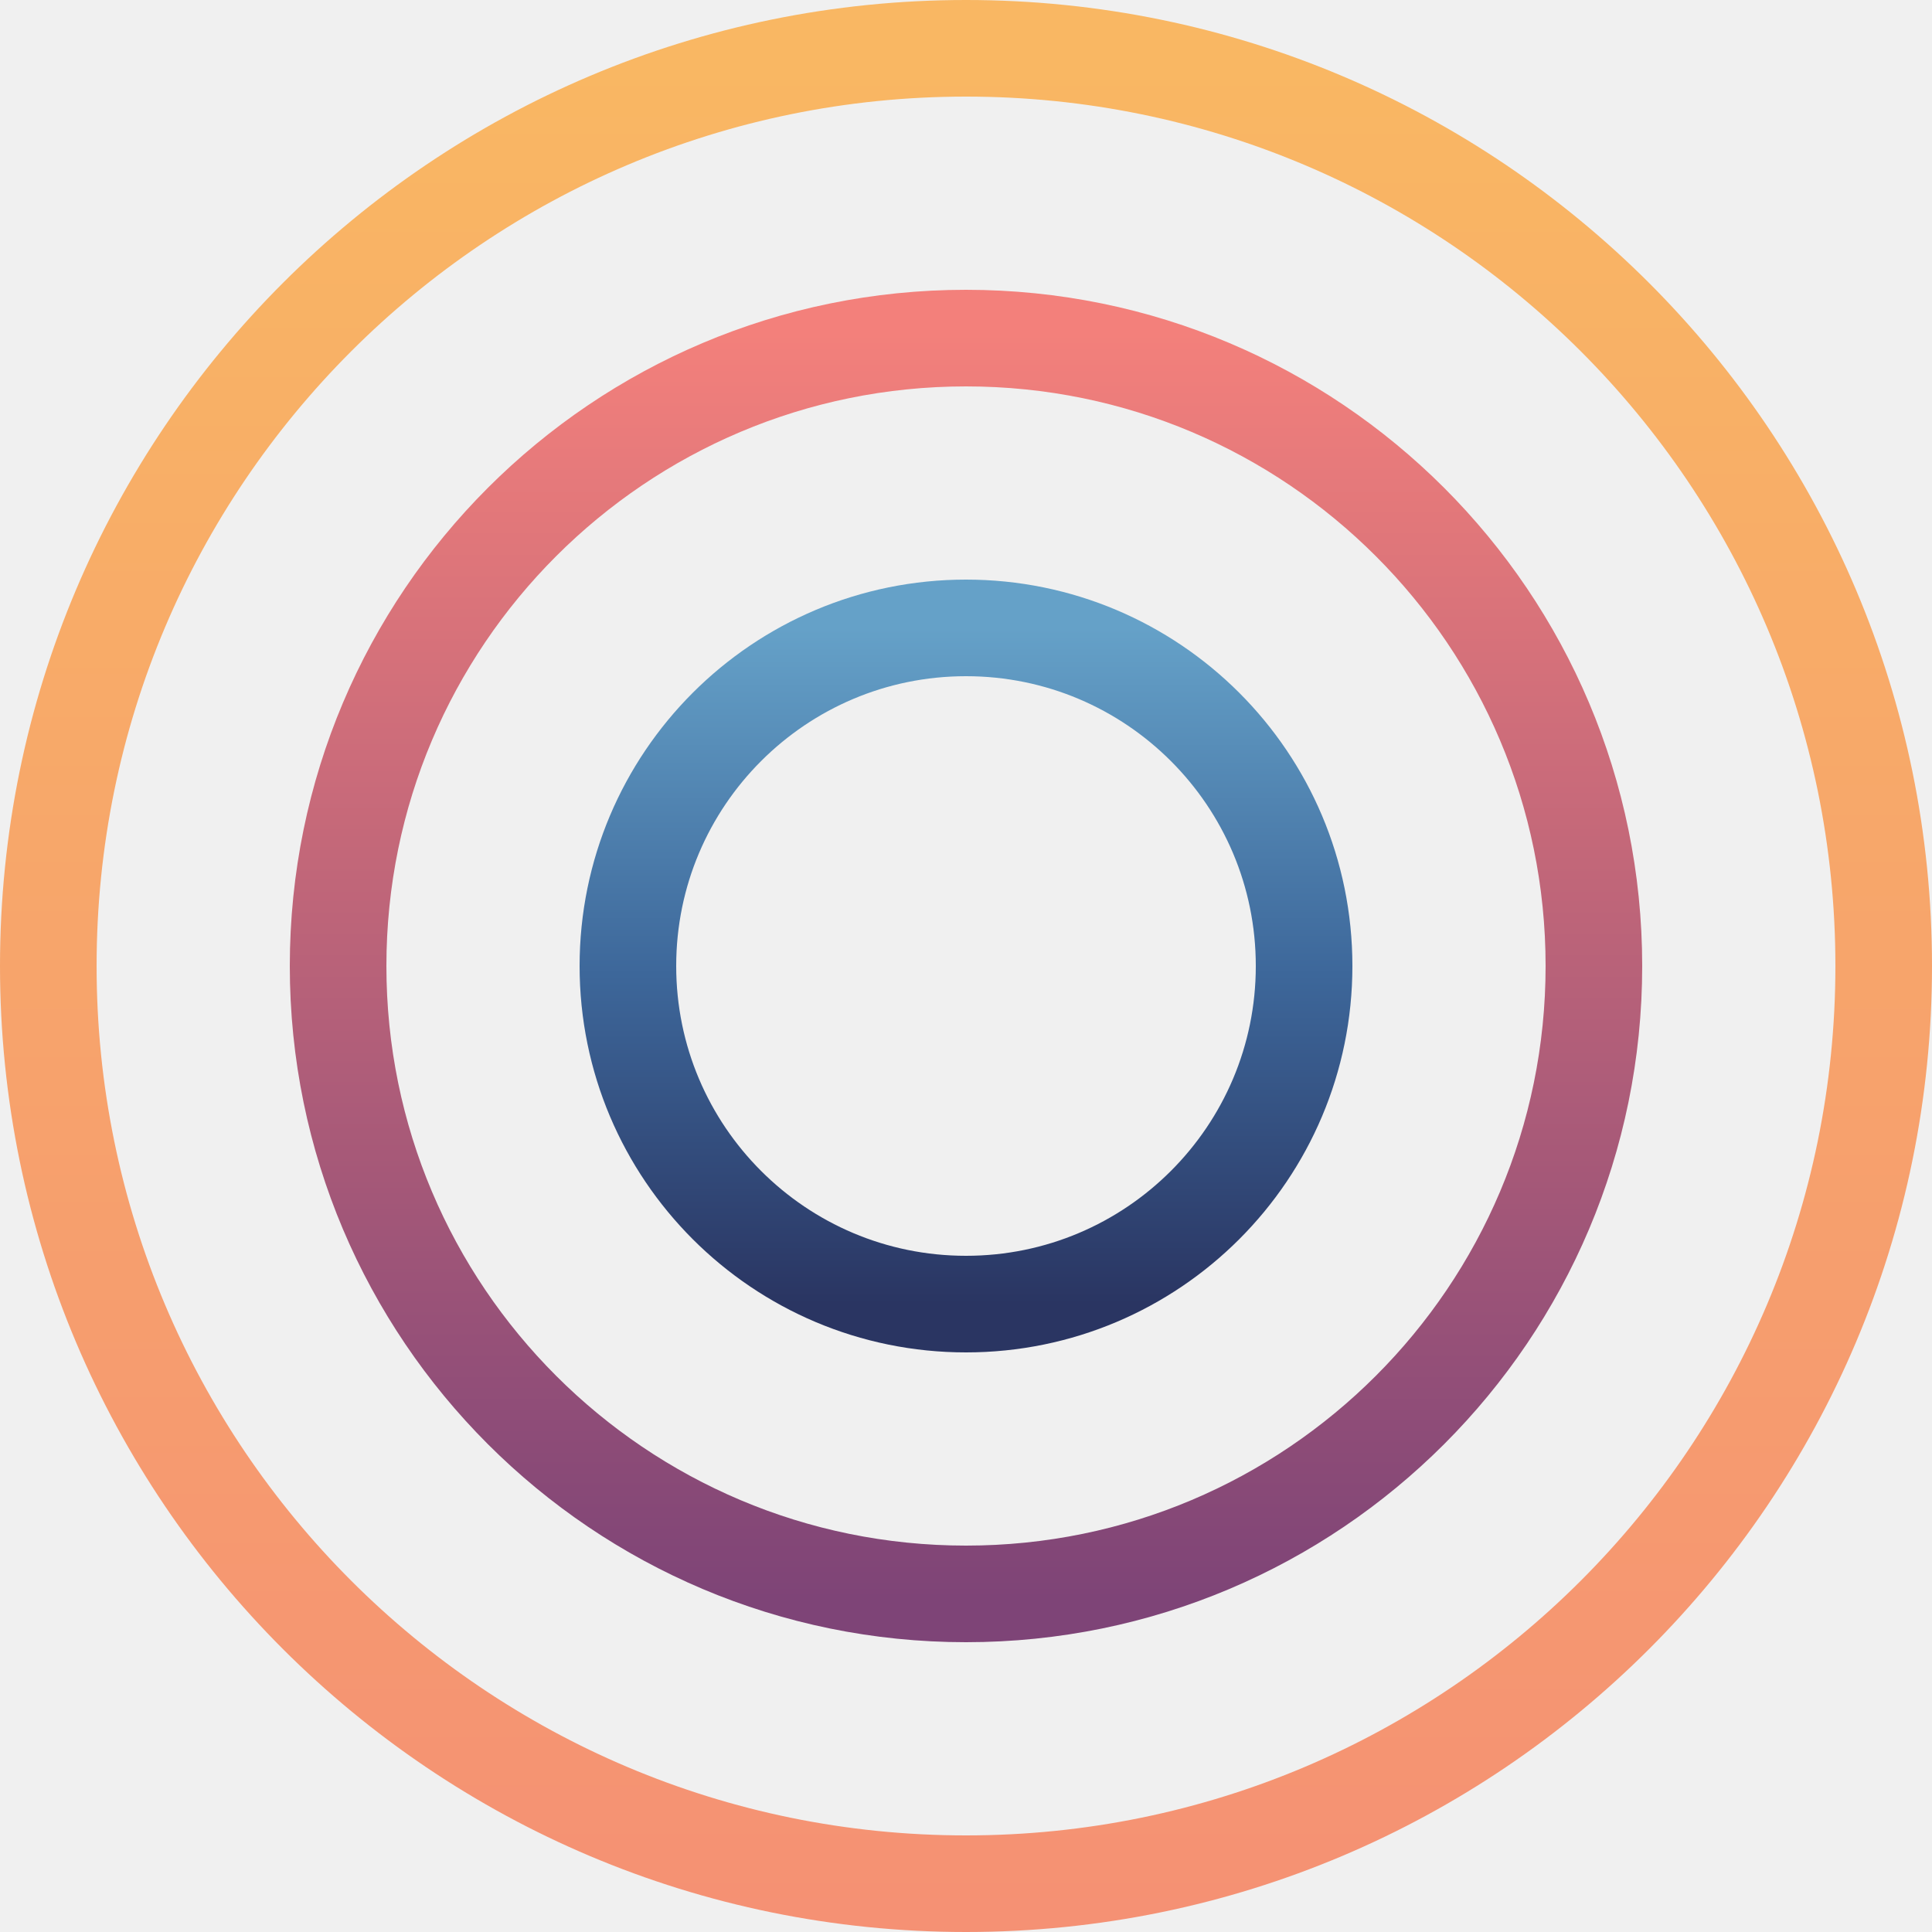
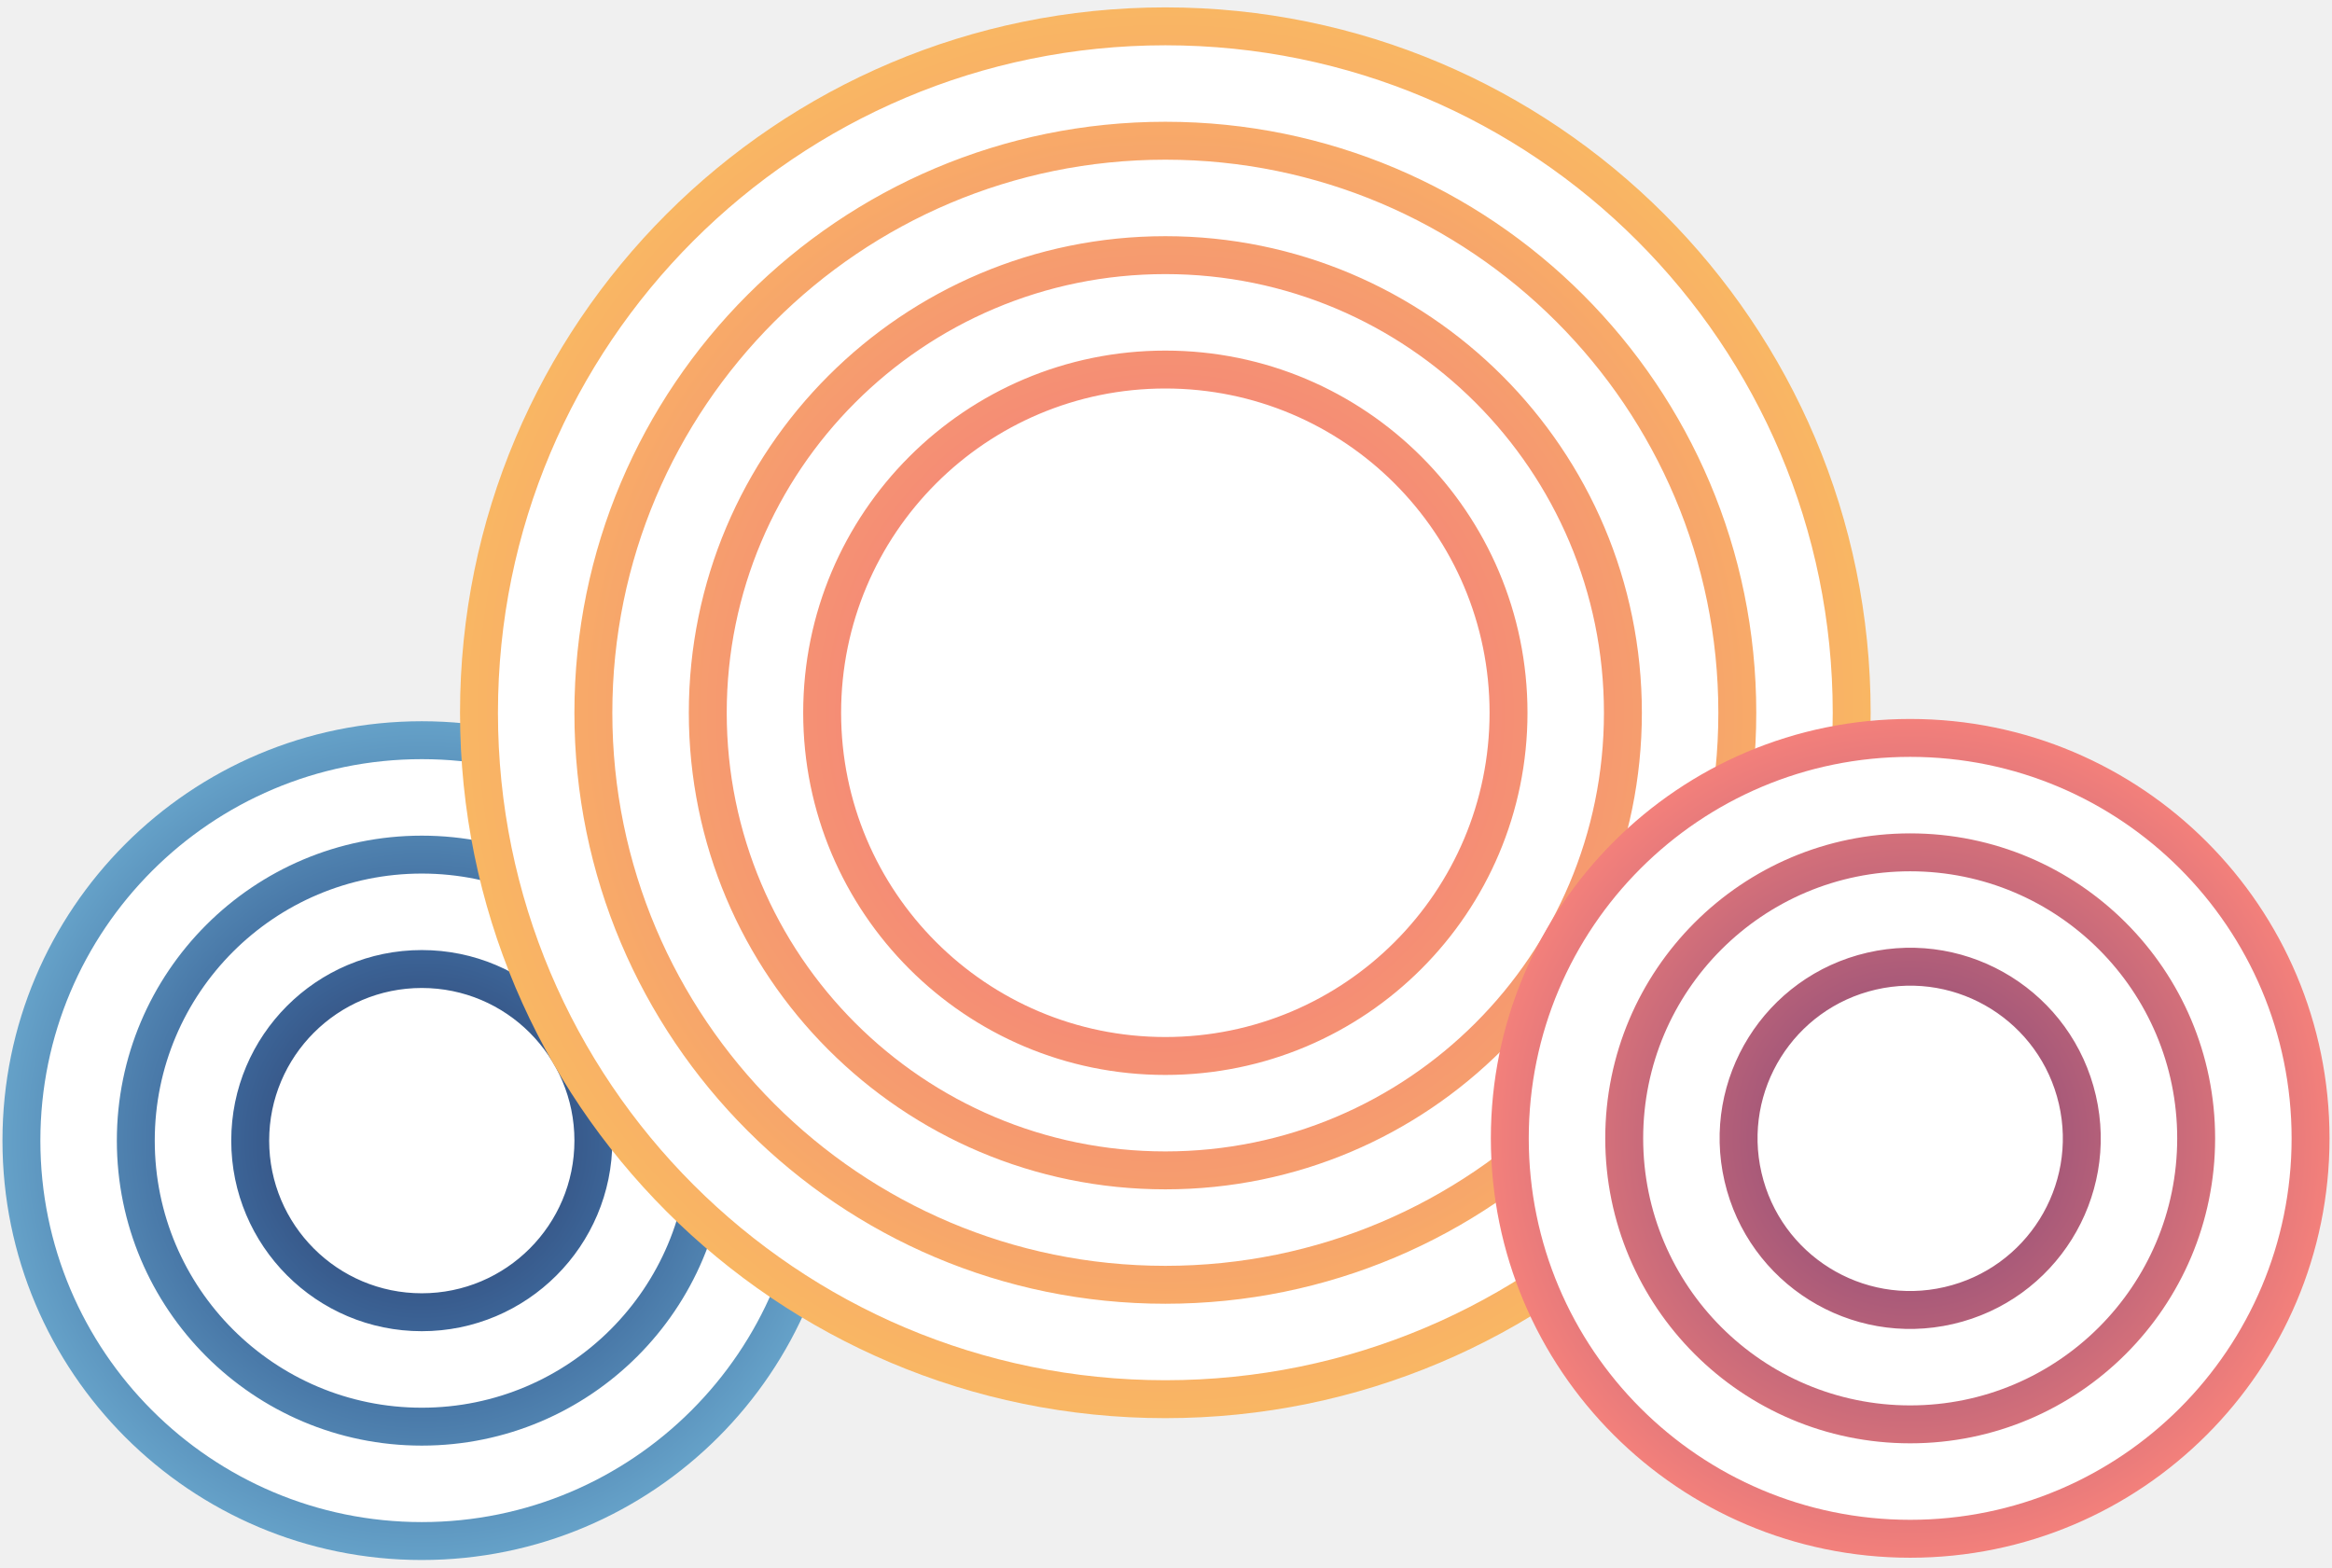
- <svg xmlns="http://www.w3.org/2000/svg" width="160px" height="160px" viewBox="0 0 160 160" version="1.1">
+ <svg xmlns="http://www.w3.org/2000/svg" width="180px" height="121px" viewBox="0 0 180 121" version="1.1">
  <defs>
-     <linearGradient x1="50%" y1="147.656%" x2="50%" y2="0%" id="linearGradient-1">
-       <stop stop-color="#F3807B" offset="0%" />
-       <stop stop-color="#F9B763" offset="100%" />
-     </linearGradient>
-     <linearGradient x1="49.998%" y1="100%" x2="50%" y2="0%" id="linearGradient-2">
+     <radialGradient cx="50%" cy="50%" fx="50%" fy="50%" r="50.234%" gradientTransform="translate(0.5,0.5),scale(1,0.99985),rotate(5.53516),translate(-0.5,-0.5)" id="radialGradient-1">
      <stop stop-color="#2A3562" offset="0%" />
      <stop stop-color="#3D679A" offset="48.722%" />
      <stop stop-color="#65A1C8" offset="100%" />
-     </linearGradient>
-     <linearGradient x1="50%" y1="100%" x2="50%" y2="0%" id="linearGradient-3">
+     </radialGradient>
+     <radialGradient cx="50%" cy="50%" fx="50%" fy="50%" r="50%" gradientTransform="translate(0.5,0.5),scale(1,0.999882),rotate(-90),translate(-0.5,-0.5)" id="radialGradient-2">
+       <stop stop-color="#F3807B" offset="0%" />
+       <stop stop-color="#F48678" offset="36.765%" />
+       <stop stop-color="#F9B763" offset="100%" />
+     </radialGradient>
+     <radialGradient cx="50%" cy="50%" fx="50%" fy="50%" r="50.182%" gradientTransform="translate(0.5,0.5),scale(1,0.999872),rotate(4.888112),translate(-0.5,-0.5)" id="radialGradient-3">
      <stop stop-color="#7E4477" offset="0%" />
      <stop stop-color="#F3807B" offset="100%" />
-     </linearGradient>
+     </radialGradient>
  </defs>
-   <g id="Logo" stroke="none" stroke-width="1" fill="none" fill-rule="evenodd">
-     <g id="Google-slide-Copy" transform="translate(-424, -248)" stroke-width="8">
-       <g id="logo_v2" transform="translate(432, 256)">
-         <circle id="Oval-12-Copy" stroke="url(#linearGradient-1)" cx="72" cy="72" r="76" />
-         <circle id="Oval-12" stroke="url(#linearGradient-2)" cx="72" cy="72" r="28" />
-         <circle id="Oval-12" stroke="url(#linearGradient-3)" cx="72" cy="72" r="52" />
+   <g id="version4" stroke="none" stroke-width="1" fill="none" fill-rule="evenodd">
+     <g id="1.1-treatment-copy" transform="translate(-98, -112)">
+       <g id="Group-19" transform="translate(98, 112)">
+         <g id="Group-16" transform="translate(0, 55.60976)">
+           <circle id="Oval" fill="#FFFFFF" cx="32.195" cy="32.195" r="31.463" />
+           <path d="M64.923,32.433 C64.923,50.312 50.432,64.805 32.556,64.805 C14.681,64.805 0.19,50.312 0.19,32.433 C0.19,14.556 14.681,0.062 32.556,0.062 C50.432,0.062 64.923,14.556 64.923,32.433 Z M61.997,32.433 C61.997,16.172 48.815,2.989 32.556,2.989 C16.298,2.989 3.116,16.172 3.116,32.433 C3.116,48.696 16.297,61.878 32.556,61.878 C48.816,61.878 61.997,48.696 61.997,32.433 Z M56.094,32.433 C56.094,45.435 45.556,55.975 32.556,55.975 C19.557,55.975 9.019,45.434 9.019,32.433 C9.019,19.434 19.558,8.893 32.556,8.893 C45.556,8.893 56.094,19.433 56.094,32.433 Z M53.167,32.433 C53.167,21.05 43.939,11.82 32.556,11.82 C21.174,11.82 11.945,21.05 11.945,32.433 C11.945,43.818 21.174,53.049 32.556,53.049 C43.939,53.049 53.167,43.819 53.167,32.433 Z M47.264,32.433 C47.264,40.558 40.679,47.144 32.557,47.144 C24.434,47.144 17.849,40.558 17.849,32.433 C17.849,24.311 24.434,17.724 32.557,17.724 C40.679,17.724 47.264,24.311 47.264,32.433 Z M44.338,32.433 C44.338,25.927 39.063,20.651 32.557,20.651 C26.051,20.651 20.776,25.927 20.776,32.433 C20.776,38.941 26.051,44.217 32.557,44.217 C39.063,44.217 44.338,38.941 44.338,32.433 Z" id="Combined-Shape" fill="url(#radialGradient-1)" fill-rule="nonzero" />
+         </g>
+         <circle id="Oval-2" fill="#FFFFFF" cx="90" cy="54.878" r="53.415" />
+         <g id="Group-17" transform="translate(35.12195, 0)" fill-rule="nonzero" fill="url(#radialGradient-2)">
+           <path d="M109.268,55.017 C109.268,85.087 84.894,109.465 54.828,109.465 C24.761,109.465 0.386,85.087 0.386,55.017 C0.386,24.946 24.76,0.57 54.828,0.57 C84.894,0.57 109.268,24.946 109.268,55.017 Z M106.341,55.017 C106.341,26.563 83.278,3.496 54.828,3.496 C26.377,3.496 3.313,26.563 3.313,55.017 C3.313,83.471 26.377,106.538 54.828,106.538 C83.277,106.538 106.341,83.47 106.341,55.017 Z M100.439,55.017 C100.439,80.212 80.018,100.635 54.827,100.635 C29.637,100.635 9.215,80.211 9.215,55.017 C9.215,29.823 29.637,9.399 54.827,9.399 C80.018,9.399 100.439,29.823 100.439,55.017 Z M97.512,55.017 C97.512,31.439 78.402,12.326 54.827,12.326 C31.253,12.326 12.142,31.44 12.142,55.017 C12.142,78.595 31.253,97.708 54.827,97.708 C78.402,97.708 97.512,78.595 97.512,55.017 Z M91.609,55.017 C91.609,75.333 75.141,91.804 54.827,91.804 C34.514,91.804 18.046,75.333 18.046,55.017 C18.046,34.701 34.514,18.231 54.827,18.231 C75.141,18.231 91.609,34.701 91.609,55.017 Z M88.682,55.017 C88.682,36.317 73.525,21.157 54.827,21.157 C36.13,21.157 20.972,36.317 20.972,55.017 C20.972,73.717 36.13,88.877 54.827,88.877 C73.525,88.877 88.682,73.717 88.682,55.017 Z M82.78,55.017 C82.78,70.456 70.264,82.973 54.828,82.973 C39.39,82.973 26.874,70.457 26.874,55.017 C26.874,39.578 39.39,27.062 54.828,27.062 C70.264,27.062 82.78,39.578 82.78,55.017 Z M79.853,55.017 C79.853,41.194 68.648,29.988 54.828,29.988 C41.006,29.988 29.801,41.194 29.801,55.017 C29.801,68.84 41.006,80.046 54.828,80.046 C68.648,80.046 79.853,68.84 79.853,55.017 Z" id="Combined-Shape" />
+         </g>
+         <g id="Group-18" transform="translate(114.878, 54.87805)">
+           <circle id="Oval" fill="#FFFFFF" cx="32.195" cy="32.927" r="31.463" />
+           <path d="M64.931,32.989 C64.931,50.868 50.44,65.361 32.563,65.361 C14.688,65.361 0.196,50.868 0.196,32.989 C0.196,15.111 14.688,0.618 32.563,0.618 C50.44,0.618 64.931,15.111 64.931,32.989 Z M62.004,32.989 C62.004,16.727 48.823,3.544 32.563,3.544 C16.304,3.544 3.122,16.728 3.122,32.989 C3.122,49.251 16.304,62.434 32.563,62.434 C48.823,62.434 62.004,49.252 62.004,32.989 Z M56.101,32.989 C56.101,45.99 45.563,56.53 32.564,56.53 C19.565,56.53 9.026,45.99 9.026,32.989 C9.026,19.989 19.565,9.449 32.564,9.449 C45.563,9.449 56.101,19.989 56.101,32.989 Z M53.174,32.989 C53.174,21.605 43.946,12.376 32.564,12.376 C21.181,12.376 11.953,21.605 11.953,32.989 C11.953,44.374 21.181,53.603 32.564,53.603 C43.946,53.603 53.174,44.374 53.174,32.989 Z M46.894,29.679 C48.722,37.594 43.788,45.494 35.874,47.321 C27.96,49.151 20.061,44.216 18.234,36.299 C16.405,28.384 21.338,20.486 29.252,18.657 C37.168,16.829 45.065,21.763 46.894,29.679 Z M44.042,30.337 C42.577,23.997 36.251,20.044 29.911,21.509 C23.572,22.974 19.621,29.3 21.086,35.641 C22.549,41.982 28.876,45.935 35.215,44.469 C41.554,43.005 45.507,36.678 44.042,30.337 Z" id="Combined-Shape" fill="url(#radialGradient-3)" fill-rule="nonzero" />
+         </g>
      </g>
    </g>
  </g>
</svg>
